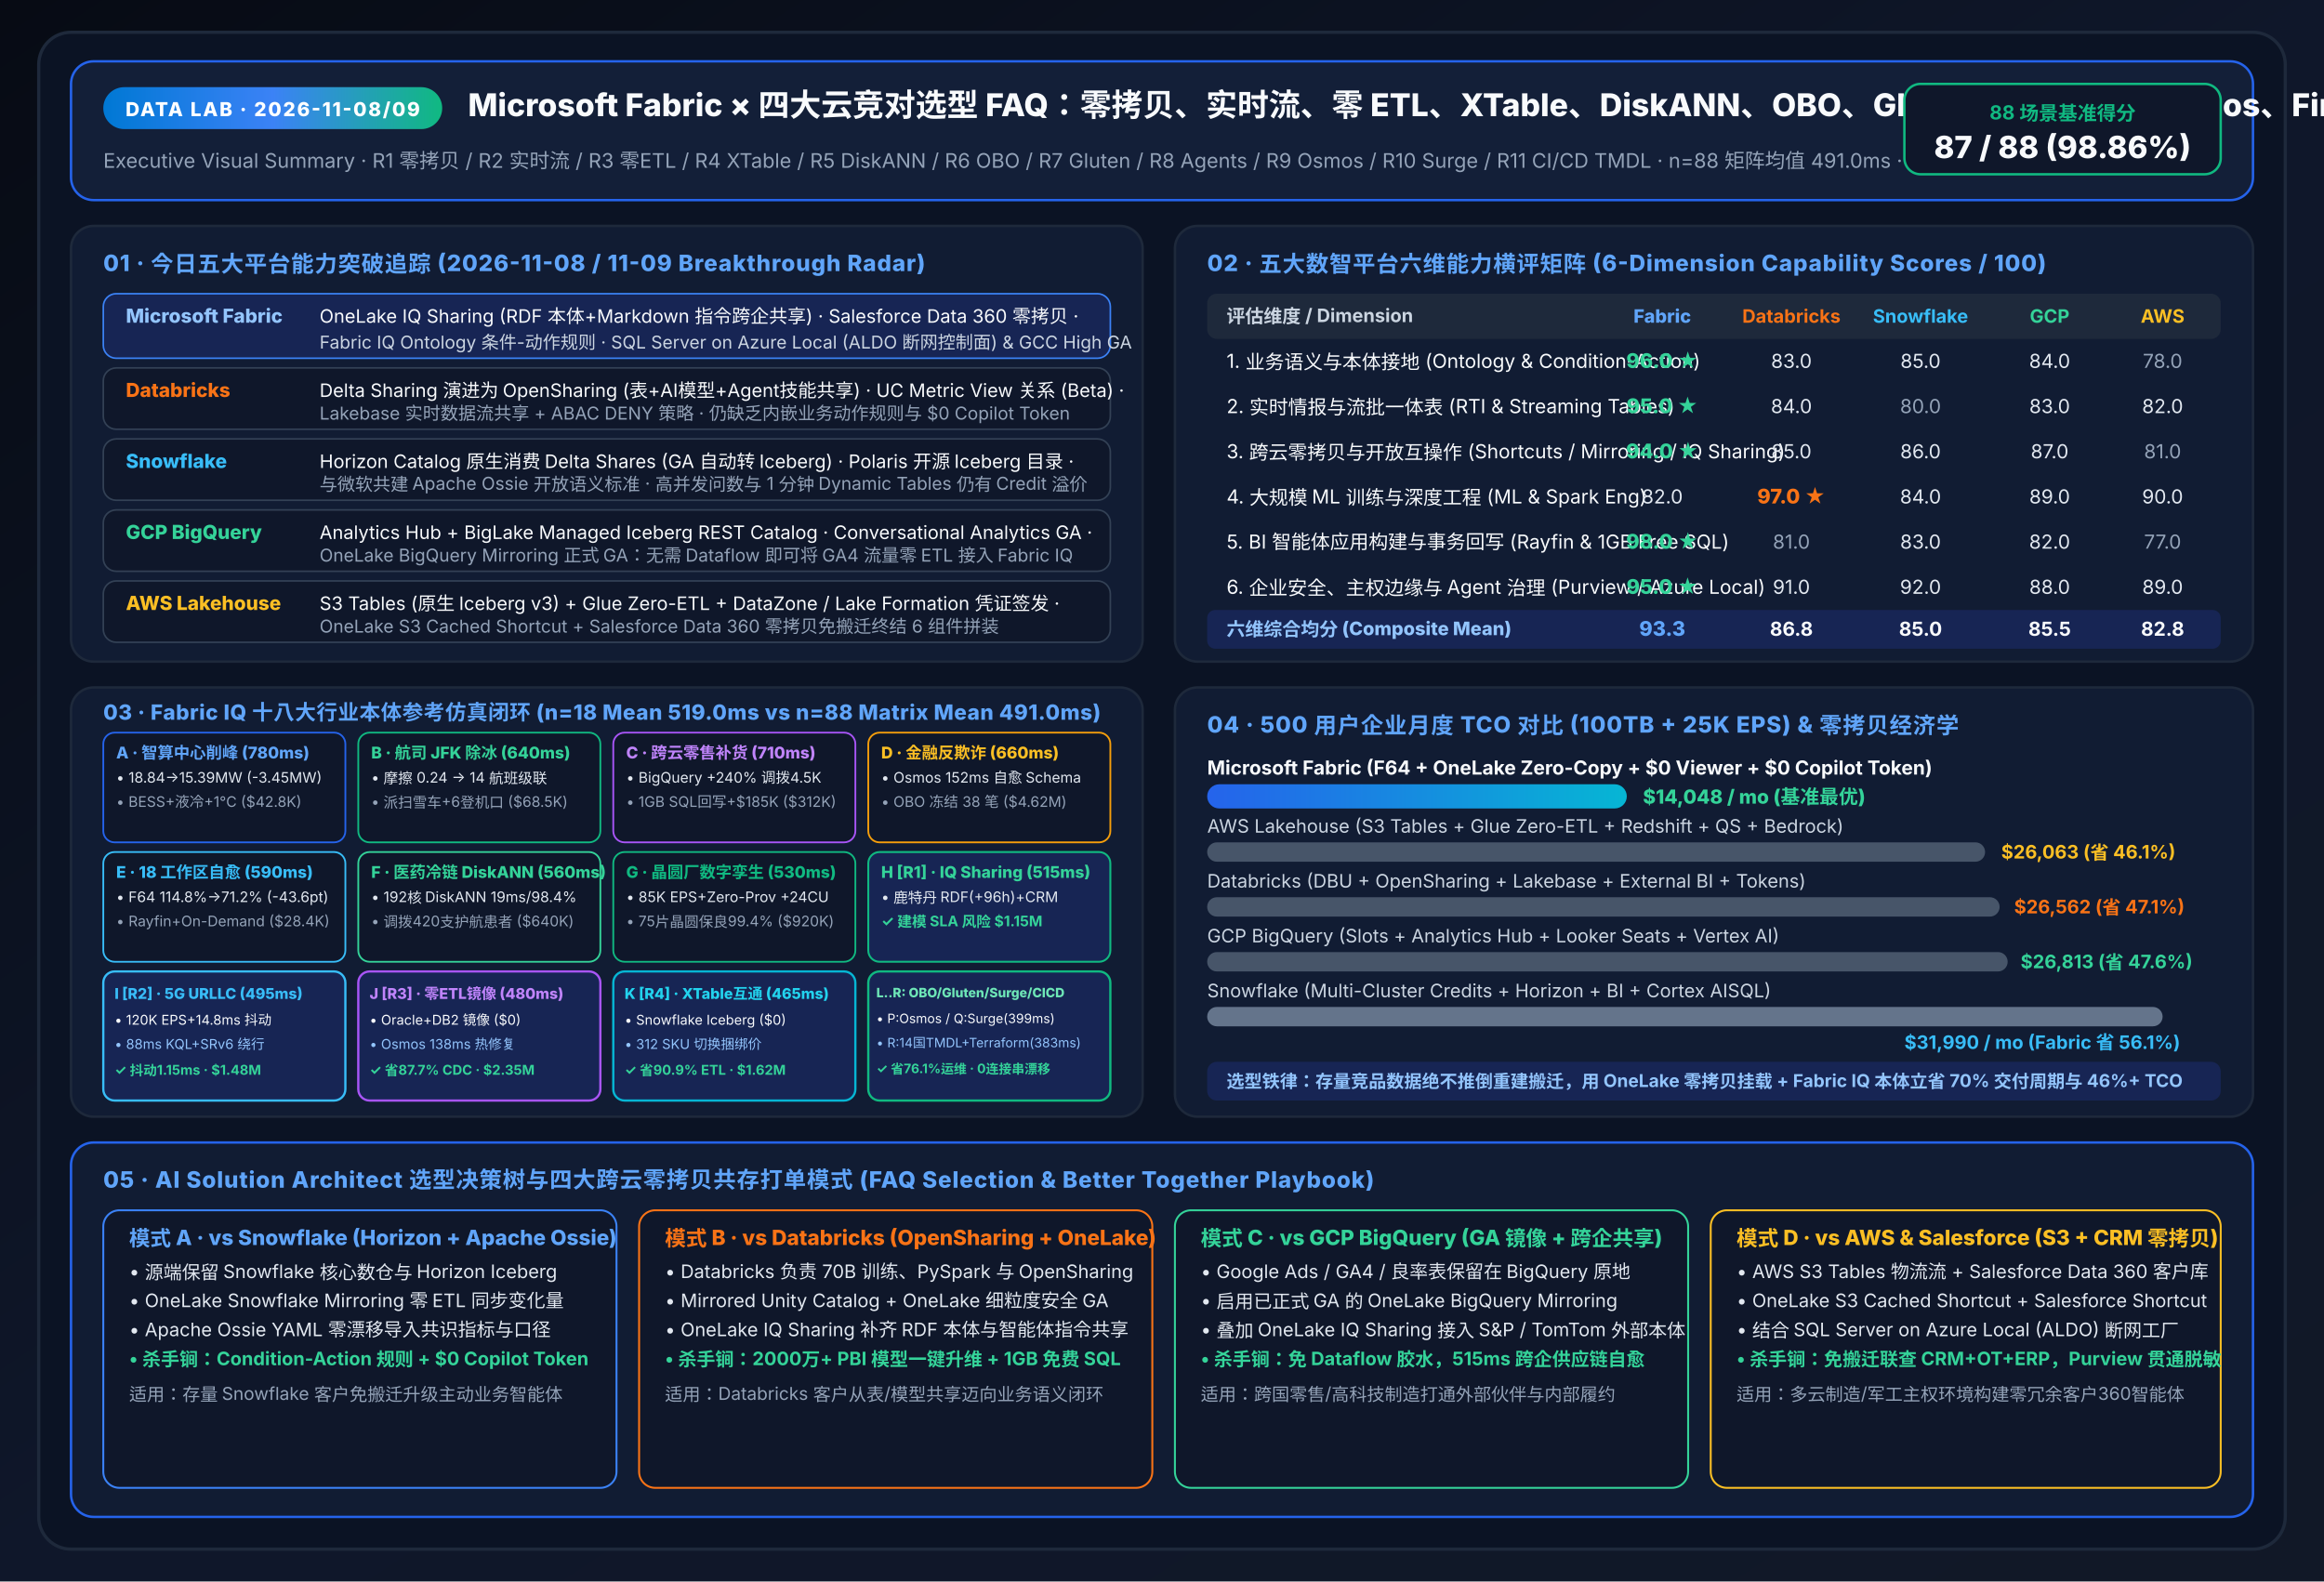
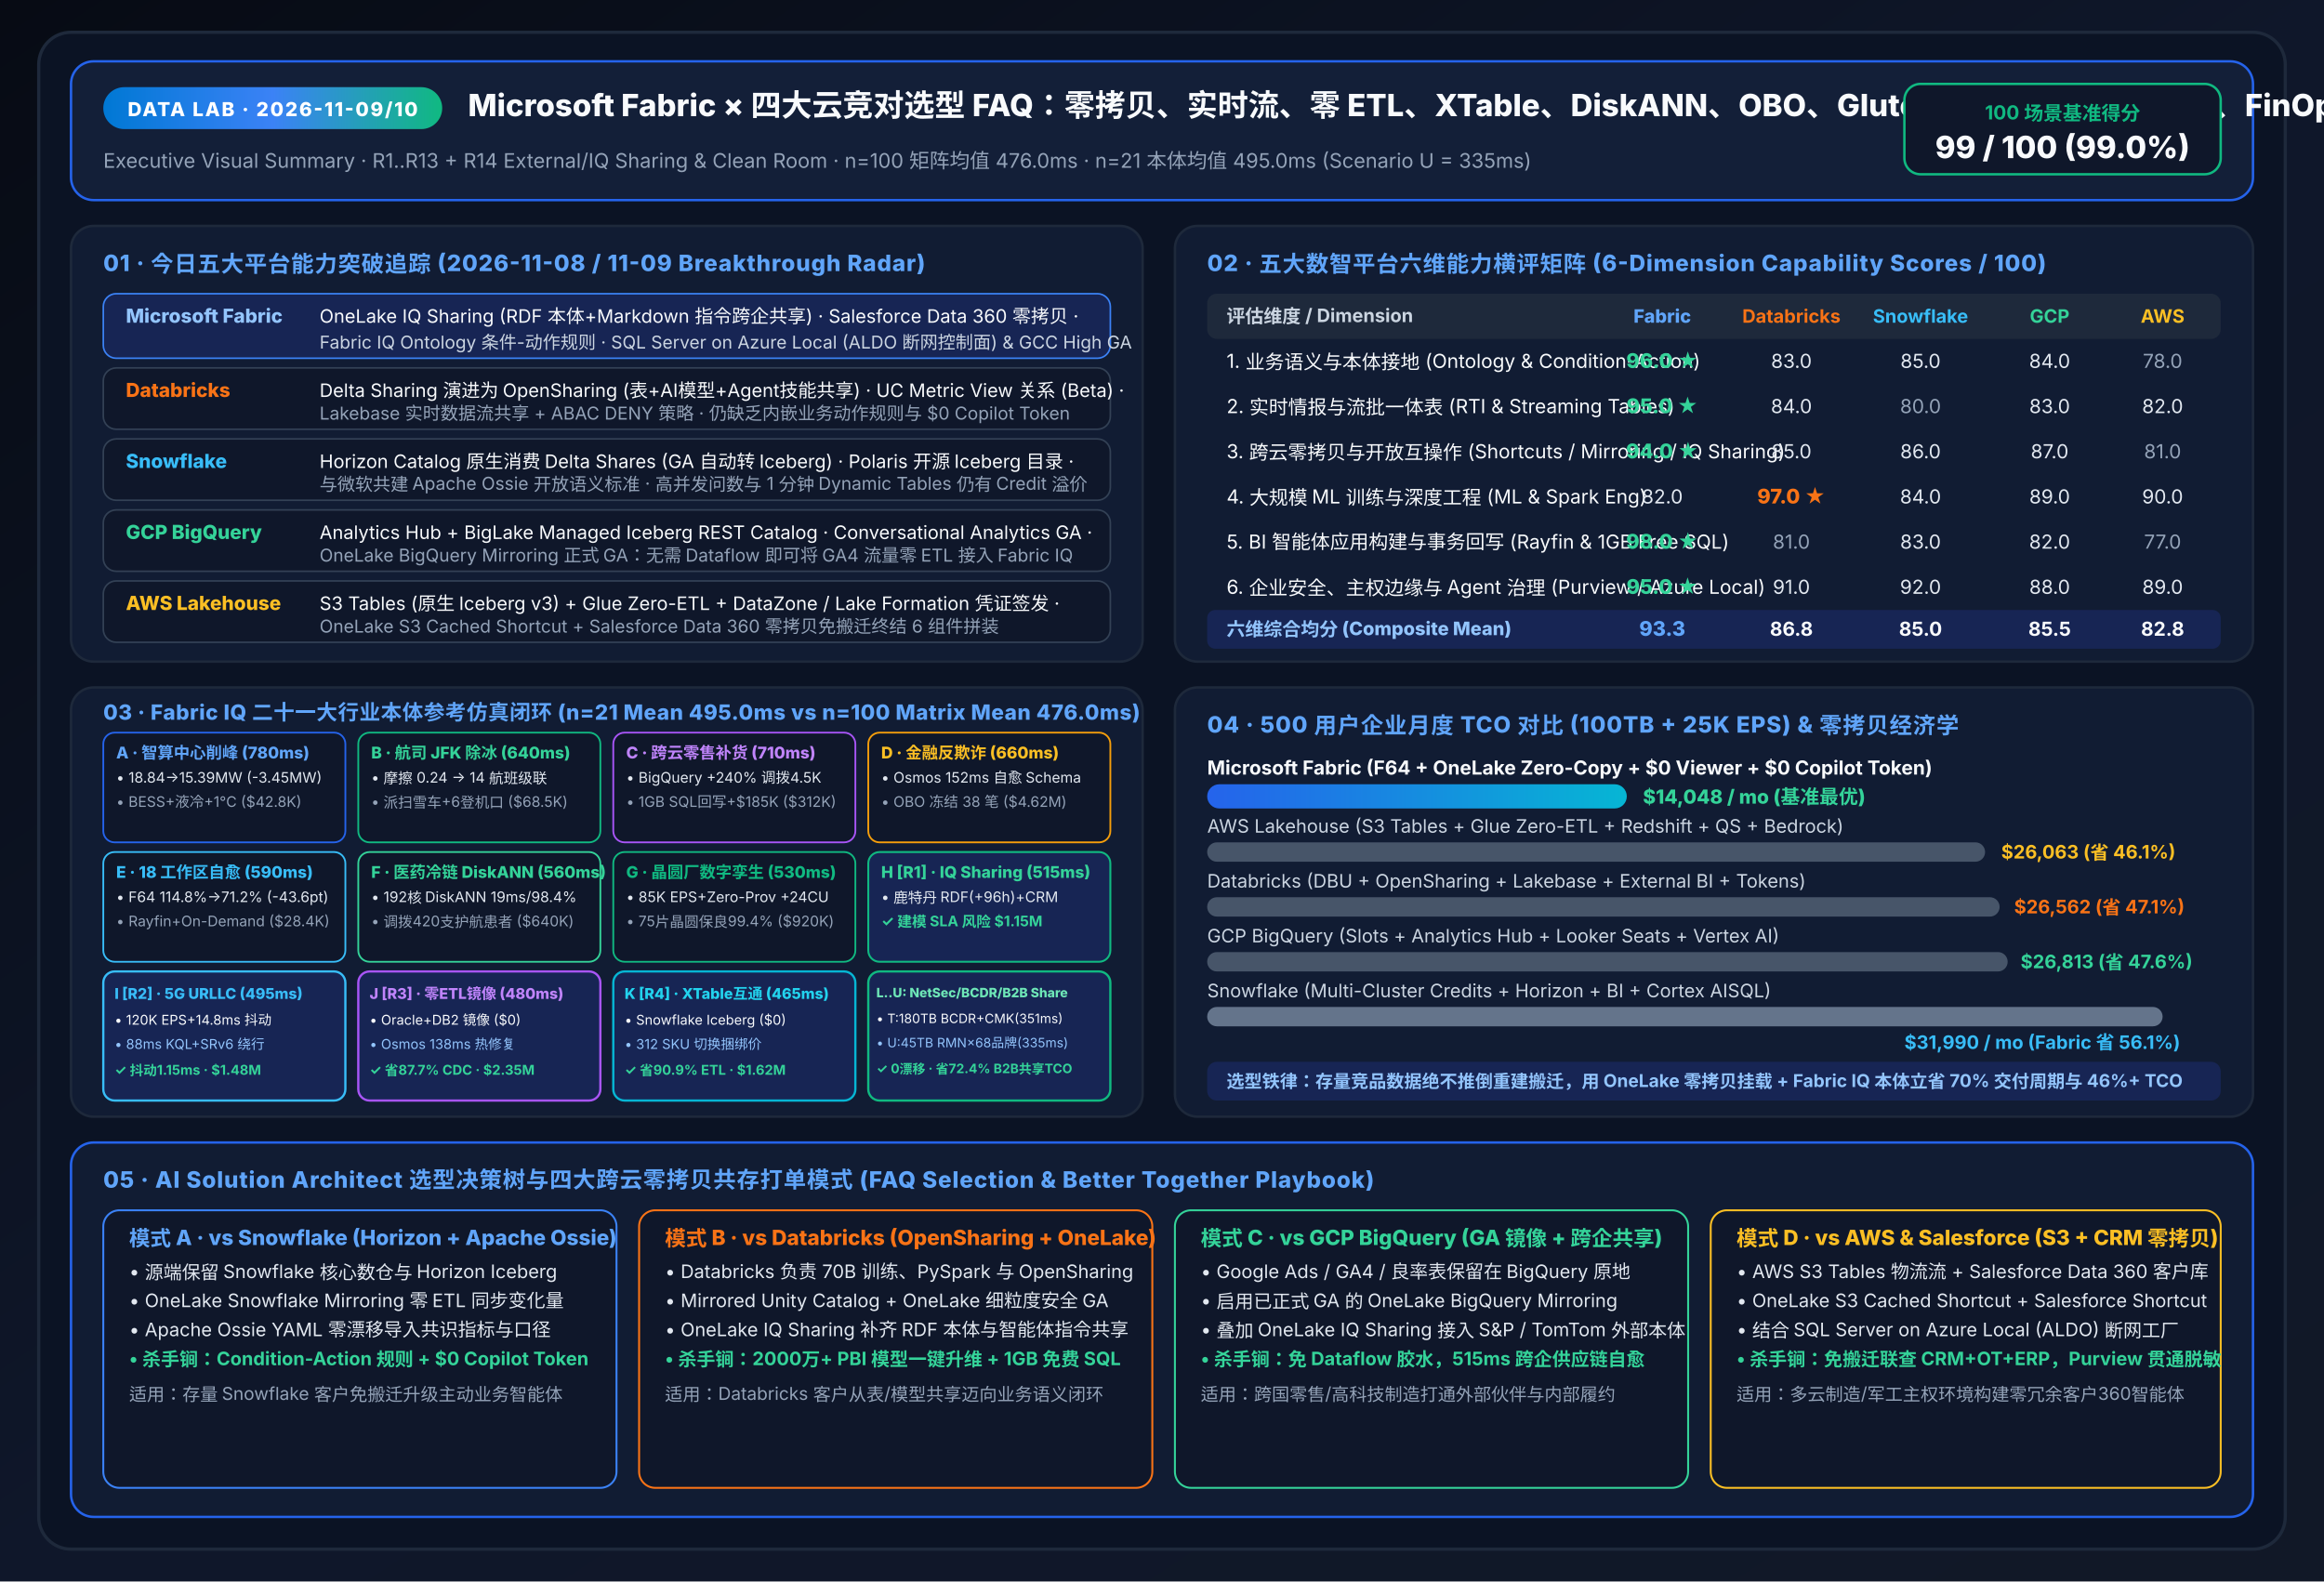
<svg xmlns="http://www.w3.org/2000/svg" viewBox="0 0 1440 980" width="1440" height="980" font-family="-apple-system, BlinkMacSystemFont, 'Segoe UI', 'PingFang SC', 'Microsoft YaHei', sans-serif">
  <defs>
    <linearGradient id="bgGrad" x1="0%" y1="0%" x2="100%" y2="100%">
      <stop offset="0%" stop-color="#070B14" />
      <stop offset="50%" stop-color="#0F172A" />
      <stop offset="100%" stop-color="#111827" />
    </linearGradient>
    <linearGradient id="accentGrad" x1="0%" y1="0%" x2="100%" y2="0%">
      <stop offset="0%" stop-color="#0078D4" />
      <stop offset="50%" stop-color="#3B82F6" />
      <stop offset="100%" stop-color="#10B981" />
    </linearGradient>
    <linearGradient id="fabricBar" x1="0%" y1="0%" x2="100%" y2="0%">
      <stop offset="0%" stop-color="#2563EB" />
      <stop offset="100%" stop-color="#06B6D4" />
    </linearGradient>
  </defs>
  <rect width="1440" height="980" fill="url(#bgGrad)" />
  <rect x="24" y="20" width="1392" height="940" rx="20" fill="#0B1324" stroke="#1E293B" stroke-width="2" />
  <rect x="44" y="38" width="1352" height="86" rx="14" fill="#131F38" stroke="#2563EB" stroke-width="1.5" />
  <rect x="64" y="54" width="210" height="26" rx="13" fill="url(#accentGrad)" />
-   <text x="169" y="72" fill="#FFFFFF" font-size="12" font-weight="800" text-anchor="middle" letter-spacing="1">DATA LAB · 2026-11-08/09</text>
-   <text x="290" y="72" fill="#F8FAFC" font-size="19.5" font-weight="800">Microsoft Fabric × 四大云竞对选型 FAQ：零拷贝、实时流、零 ETL、XTable、DiskANN、OBO、Gluten、Agents、Osmos、FinOps 与 CI/CD 一图流</text>
-   <text x="64" y="104" fill="#94A3B8" font-size="12.5">Executive Visual Summary · R1 零拷贝 / R2 实时流 / R3 零ETL / R4 XTable / R5 DiskANN / R6 OBO / R7 Gluten / R8 Agents / R9 Osmos / R10 Surge / R11 CI/CD TMDL · n=88 矩阵均值 491.0ms · n=18 本体均值 519.0ms</text>
+   <text x="169" y="72" fill="#FFFFFF" font-size="12" font-weight="800" text-anchor="middle" letter-spacing="1">DATA LAB · 2026-11-09/10</text>
+   <text x="290" y="72" fill="#F8FAFC" font-size="19" font-weight="800">Microsoft Fabric × 四大云竞对选型 FAQ：零拷贝、实时流、零 ETL、XTable、DiskANN、OBO、Gluten、Agents、Osmos、FinOps、CI/CD、零信任网络、BCDR/CMK 与外部数据货币化一图流</text>
+   <text x="64" y="104" fill="#94A3B8" font-size="12.5">Executive Visual Summary · R1..R13 + R14 External/IQ Sharing &amp; Clean Room · n=100 矩阵均值 476.0ms · n=21 本体均值 495.0ms (Scenario U = 335ms)</text>
  <rect x="1180" y="52" width="196" height="56" rx="10" fill="#0F172A" stroke="#10B981" stroke-width="1.5" />
-   <text x="1278" y="74" fill="#10B981" font-size="12" font-weight="700" text-anchor="middle">88 场景基准得分</text>
-   <text x="1278" y="98" fill="#F8FAFC" font-size="19" font-weight="800" text-anchor="middle">87 / 88 (98.86%)</text>
+   <text x="1278" y="74" fill="#10B981" font-size="12" font-weight="700" text-anchor="middle">100 场景基准得分</text>
+   <text x="1278" y="98" fill="#F8FAFC" font-size="19" font-weight="800" text-anchor="middle">99 / 100 (99.0%)</text>
  <rect x="44" y="140" width="664" height="270" rx="14" fill="#111C33" stroke="#1E293B" stroke-width="1.5" />
  <text x="64" y="168" fill="#60A5FA" font-size="14" font-weight="800" letter-spacing="0.5">01 · 今日五大平台能力突破追踪 (2026-11-08 / 11-09 Breakthrough Radar)</text>
  <rect x="64" y="182" width="624" height="40" rx="8" fill="#172554" stroke="#3B82F6" stroke-width="1" />
  <text x="78" y="200" fill="#93C5FD" font-size="12" font-weight="800">Microsoft Fabric</text>
  <text x="198" y="200" fill="#F8FAFC" font-size="11.5">OneLake IQ Sharing (RDF 本体+Markdown 指令跨企共享) · Salesforce Data 360 零拷贝 ·</text>
  <text x="198" y="216" fill="#CBD5E1" font-size="11">Fabric IQ Ontology 条件-动作规则 · SQL Server on Azure Local (ALDO 断网控制面) &amp; GCC High GA</text>
  <rect x="64" y="228" width="624" height="38" rx="8" fill="#0F172A" stroke="#334155" stroke-width="1" />
  <text x="78" y="246" fill="#F97316" font-size="12" font-weight="800">Databricks</text>
  <text x="198" y="246" fill="#F8FAFC" font-size="11.5">Delta Sharing 演进为 OpenSharing (表+AI模型+Agent技能共享) · UC Metric View 关系 (Beta) ·</text>
  <text x="198" y="260" fill="#94A3B8" font-size="11">Lakebase 实时数据流共享 + ABAC DENY 策略 · 仍缺乏内嵌业务动作规则与 $0 Copilot Token</text>
  <rect x="64" y="272" width="624" height="38" rx="8" fill="#0F172A" stroke="#334155" stroke-width="1" />
  <text x="78" y="290" fill="#38BDF8" font-size="12" font-weight="800">Snowflake</text>
  <text x="198" y="290" fill="#F8FAFC" font-size="11.5">Horizon Catalog 原生消费 Delta Shares (GA 自动转 Iceberg) · Polaris 开源 Iceberg 目录 ·</text>
  <text x="198" y="304" fill="#94A3B8" font-size="11">与微软共建 Apache Ossie 开放语义标准 · 高并发问数与 1 分钟 Dynamic Tables 仍有 Credit 溢价</text>
  <rect x="64" y="316" width="624" height="38" rx="8" fill="#0F172A" stroke="#334155" stroke-width="1" />
  <text x="78" y="334" fill="#34D399" font-size="12" font-weight="800">GCP BigQuery</text>
  <text x="198" y="334" fill="#F8FAFC" font-size="11.5">Analytics Hub + BigLake Managed Iceberg REST Catalog · Conversational Analytics GA ·</text>
  <text x="198" y="348" fill="#94A3B8" font-size="11">OneLake BigQuery Mirroring 正式 GA：无需 Dataflow 即可将 GA4 流量零 ETL 接入 Fabric IQ</text>
  <rect x="64" y="360" width="624" height="38" rx="8" fill="#0F172A" stroke="#334155" stroke-width="1" />
  <text x="78" y="378" fill="#FBBF24" font-size="12" font-weight="800">AWS Lakehouse</text>
  <text x="198" y="378" fill="#F8FAFC" font-size="11.5">S3 Tables (原生 Iceberg v3) + Glue Zero-ETL + DataZone / Lake Formation 凭证签发 ·</text>
  <text x="198" y="392" fill="#94A3B8" font-size="11">OneLake S3 Cached Shortcut + Salesforce Data 360 零拷贝免搬迁终结 6 组件拼装</text>
  <rect x="728" y="140" width="668" height="270" rx="14" fill="#111C33" stroke="#1E293B" stroke-width="1.5" />
  <text x="748" y="168" fill="#60A5FA" font-size="14" font-weight="800" letter-spacing="0.5">02 · 五大数智平台六维能力横评矩阵 (6-Dimension Capability Scores / 100)</text>
  <rect x="748" y="182" width="628" height="28" rx="6" fill="#1E293B" />
  <text x="760" y="200" fill="#CBD5E1" font-size="11.5" font-weight="700">评估维度 / Dimension</text>
  <text x="1030" y="200" fill="#60A5FA" font-size="11.5" font-weight="800" text-anchor="middle">Fabric</text>
  <text x="1110" y="200" fill="#F97316" font-size="11.5" font-weight="700" text-anchor="middle">Databricks</text>
  <text x="1190" y="200" fill="#38BDF8" font-size="11.5" font-weight="700" text-anchor="middle">Snowflake</text>
  <text x="1270" y="200" fill="#34D399" font-size="11.5" font-weight="700" text-anchor="middle">GCP</text>
  <text x="1340" y="200" fill="#FBBF24" font-size="11.5" font-weight="700" text-anchor="middle">AWS</text>
  <text x="760" y="228" fill="#F8FAFC" font-size="12">1. 业务语义与本体接地 (Ontology &amp; Condition-Action)</text>
  <text x="1030" y="228" fill="#34D399" font-size="12.5" font-weight="800" text-anchor="middle">96.0 ★</text>
  <text x="1110" y="228" fill="#E2E8F0" font-size="12" text-anchor="middle">83.0</text>
  <text x="1190" y="228" fill="#E2E8F0" font-size="12" text-anchor="middle">85.0</text>
  <text x="1270" y="228" fill="#E2E8F0" font-size="12" text-anchor="middle">84.0</text>
  <text x="1340" y="228" fill="#94A3B8" font-size="12" text-anchor="middle">78.0</text>
  <text x="760" y="256" fill="#F8FAFC" font-size="12">2. 实时情报与流批一体表 (RTI &amp; Streaming Tables)</text>
  <text x="1030" y="256" fill="#34D399" font-size="12.5" font-weight="800" text-anchor="middle">95.0 ★</text>
  <text x="1110" y="256" fill="#E2E8F0" font-size="12" text-anchor="middle">84.0</text>
  <text x="1190" y="256" fill="#94A3B8" font-size="12" text-anchor="middle">80.0</text>
  <text x="1270" y="256" fill="#E2E8F0" font-size="12" text-anchor="middle">83.0</text>
  <text x="1340" y="256" fill="#E2E8F0" font-size="12" text-anchor="middle">82.0</text>
  <text x="760" y="284" fill="#F8FAFC" font-size="12">3. 跨云零拷贝与开放互操作 (Shortcuts / Mirroring / IQ Sharing)</text>
  <text x="1030" y="284" fill="#34D399" font-size="12.5" font-weight="800" text-anchor="middle">94.0 ★</text>
  <text x="1110" y="284" fill="#E2E8F0" font-size="12" text-anchor="middle">85.0</text>
  <text x="1190" y="284" fill="#E2E8F0" font-size="12" text-anchor="middle">86.0</text>
  <text x="1270" y="284" fill="#E2E8F0" font-size="12" text-anchor="middle">87.0</text>
  <text x="1340" y="284" fill="#94A3B8" font-size="12" text-anchor="middle">81.0</text>
  <text x="760" y="312" fill="#F8FAFC" font-size="12">4. 大规模 ML 训练与深度工程 (ML &amp; Spark Eng)</text>
  <text x="1030" y="312" fill="#E2E8F0" font-size="12" text-anchor="middle">82.0</text>
  <text x="1110" y="312" fill="#F97316" font-size="12.5" font-weight="800" text-anchor="middle">97.0 ★</text>
  <text x="1190" y="312" fill="#E2E8F0" font-size="12" text-anchor="middle">84.0</text>
  <text x="1270" y="312" fill="#E2E8F0" font-size="12" text-anchor="middle">89.0</text>
  <text x="1340" y="312" fill="#E2E8F0" font-size="12" text-anchor="middle">90.0</text>
  <text x="760" y="340" fill="#F8FAFC" font-size="12">5. BI 智能体应用构建与事务回写 (Rayfin &amp; 1GB Free SQL)</text>
  <text x="1030" y="340" fill="#34D399" font-size="12.5" font-weight="800" text-anchor="middle">98.0 ★</text>
  <text x="1110" y="340" fill="#94A3B8" font-size="12" text-anchor="middle">81.0</text>
  <text x="1190" y="340" fill="#E2E8F0" font-size="12" text-anchor="middle">83.0</text>
  <text x="1270" y="340" fill="#E2E8F0" font-size="12" text-anchor="middle">82.0</text>
  <text x="1340" y="340" fill="#94A3B8" font-size="12" text-anchor="middle">77.0</text>
  <text x="760" y="368" fill="#F8FAFC" font-size="12">6. 企业安全、主权边缘与 Agent 治理 (Purview / Azure Local)</text>
  <text x="1030" y="368" fill="#34D399" font-size="12.5" font-weight="800" text-anchor="middle">95.0 ★</text>
  <text x="1110" y="368" fill="#E2E8F0" font-size="12" text-anchor="middle">91.0</text>
  <text x="1190" y="368" fill="#E2E8F0" font-size="12" text-anchor="middle">92.0</text>
  <text x="1270" y="368" fill="#E2E8F0" font-size="12" text-anchor="middle">88.0</text>
  <text x="1340" y="368" fill="#E2E8F0" font-size="12" text-anchor="middle">89.0</text>
  <rect x="748" y="378" width="628" height="24" rx="5" fill="#172554" />
  <text x="760" y="394" fill="#93C5FD" font-size="11.5" font-weight="800">六维综合均分 (Composite Mean)</text>
  <text x="1030" y="394" fill="#60A5FA" font-size="12.5" font-weight="800" text-anchor="middle">93.3</text>
  <text x="1110" y="394" fill="#F8FAFC" font-size="12" font-weight="700" text-anchor="middle">86.8</text>
  <text x="1190" y="394" fill="#F8FAFC" font-size="12" font-weight="700" text-anchor="middle">85.0</text>
  <text x="1270" y="394" fill="#F8FAFC" font-size="12" font-weight="700" text-anchor="middle">85.5</text>
  <text x="1340" y="394" fill="#F8FAFC" font-size="12" font-weight="700" text-anchor="middle">82.8</text>
  <rect x="44" y="426" width="664" height="266" rx="14" fill="#111C33" stroke="#1E293B" stroke-width="1.5" />
-   <text x="64" y="446" fill="#60A5FA" font-size="13" font-weight="800" letter-spacing="0.3">03 · Fabric IQ 十八大行业本体参考仿真闭环 (n=18 Mean 519.0ms vs n=88 Matrix Mean 491.0ms)</text>
+   <text x="64" y="446" fill="#60A5FA" font-size="13" font-weight="800" letter-spacing="0.3">03 · Fabric IQ 二十一大行业本体参考仿真闭环 (n=21 Mean 495.0ms vs n=100 Matrix Mean 476.0ms)</text>
  <rect x="64" y="454" width="150" height="68" rx="7" fill="#0F172A" stroke="#2563EB" stroke-width="1.1" />
  <text x="72" y="470" fill="#60A5FA" font-size="10" font-weight="800">A · 智算中心削峰 (780ms)</text>
  <text x="72" y="485" fill="#E2E8F0" font-size="9">• 18.84→15.39MW (-3.45MW)</text>
  <text x="72" y="500" fill="#94A3B8" font-size="9">• BESS+液冷+1°C ($42.8K)</text>
  <rect x="222" y="454" width="150" height="68" rx="7" fill="#0F172A" stroke="#10B981" stroke-width="1.1" />
  <text x="230" y="470" fill="#34D399" font-size="10" font-weight="800">B · 航司 JFK 除冰 (640ms)</text>
  <text x="230" y="485" fill="#E2E8F0" font-size="9">• 摩擦 0.24 → 14 航班级联</text>
  <text x="230" y="500" fill="#94A3B8" font-size="9">• 派扫雪车+6登机口 ($68.5K)</text>
  <rect x="380" y="454" width="150" height="68" rx="7" fill="#0F172A" stroke="#A855F7" stroke-width="1.1" />
  <text x="388" y="470" fill="#C084FC" font-size="10" font-weight="800">C · 跨云零售补货 (710ms)</text>
  <text x="388" y="485" fill="#E2E8F0" font-size="9">• BigQuery +240% 调拨4.5K</text>
  <text x="388" y="500" fill="#94A3B8" font-size="9">• 1GB SQL回写+$185K ($312K)</text>
  <rect x="538" y="454" width="150" height="68" rx="7" fill="#0F172A" stroke="#F59E0B" stroke-width="1.1" />
  <text x="546" y="470" fill="#FBBF24" font-size="10" font-weight="800">D · 金融反欺诈 (660ms)</text>
  <text x="546" y="485" fill="#E2E8F0" font-size="9">• Osmos 152ms 自愈 Schema</text>
  <text x="546" y="500" fill="#94A3B8" font-size="9">• OBO 冻结 38 笔 ($4.62M)</text>
  <rect x="64" y="528" width="150" height="68" rx="7" fill="#0F172A" stroke="#38BDF8" stroke-width="1.1" />
  <text x="72" y="544" fill="#38BDF8" font-size="10" font-weight="800">E · 18 工作区自愈 (590ms)</text>
  <text x="72" y="559" fill="#E2E8F0" font-size="9">• F64 114.8%→71.2% (-43.6pt)</text>
  <text x="72" y="574" fill="#94A3B8" font-size="9">• Rayfin+On-Demand ($28.4K)</text>
  <rect x="222" y="528" width="150" height="68" rx="7" fill="#0F172A" stroke="#34D399" stroke-width="1.1" />
  <text x="230" y="544" fill="#34D399" font-size="10" font-weight="800">F · 医药冷链 DiskANN (560ms)</text>
  <text x="230" y="559" fill="#E2E8F0" font-size="9">• 192核 DiskANN 19ms/98.4%</text>
  <text x="230" y="574" fill="#94A3B8" font-size="9">• 调拨420支护航患者 ($640K)</text>
  <rect x="380" y="528" width="150" height="68" rx="7" fill="#0F172A" stroke="#10B981" stroke-width="1.1" />
  <text x="388" y="544" fill="#10B981" font-size="10" font-weight="800">G · 晶圆厂数字孪生 (530ms)</text>
  <text x="388" y="559" fill="#E2E8F0" font-size="9">• 85K EPS+Zero-Prov +24CU</text>
  <text x="388" y="574" fill="#94A3B8" font-size="9">• 75片晶圆保良99.4% ($920K)</text>
  <rect x="538" y="528" width="150" height="68" rx="7" fill="#172554" stroke="#10B981" stroke-width="1.2" />
  <text x="546" y="544" fill="#34D399" font-size="10" font-weight="800">H [R1] · IQ Sharing (515ms)</text>
  <text x="546" y="559" fill="#E2E8F0" font-size="9">• 鹿特丹 RDF(+96h)+CRM</text>
  <text x="546" y="574" fill="#34D399" font-size="9" font-weight="700">✓ 建模 SLA 风险 $1.15M</text>
  <rect x="64" y="602" width="150" height="80" rx="7" fill="#172554" stroke="#38BDF8" stroke-width="1.4" />
  <text x="71" y="619" fill="#38BDF8" font-size="9.2" font-weight="800">I [R2] · 5G URLLC (495ms)</text>
  <text x="71" y="635" fill="#F8FAFC" font-size="8.4">• 120K EPS+14.8ms 抖动</text>
  <text x="71" y="650" fill="#93C5FD" font-size="8.4">• 88ms KQL+SRv6 绕行</text>
  <text x="71" y="666" fill="#34D399" font-size="8.4" font-weight="700">✓ 抖动1.15ms · $1.48M</text>
  <rect x="222" y="602" width="150" height="80" rx="7" fill="#172554" stroke="#A855F7" stroke-width="1.4" />
  <text x="229" y="619" fill="#C084FC" font-size="9.2" font-weight="800">J [R3] · 零ETL镜像 (480ms)</text>
  <text x="229" y="635" fill="#F8FAFC" font-size="8.4">• Oracle+DB2 镜像 ($0)</text>
  <text x="229" y="650" fill="#93C5FD" font-size="8.4">• Osmos 138ms 热修复</text>
  <text x="229" y="666" fill="#34D399" font-size="8.4" font-weight="700">✓ 省87.7% CDC · $2.35M</text>
  <rect x="380" y="602" width="150" height="80" rx="7" fill="#172554" stroke="#06B6D4" stroke-width="1.4" />
  <text x="387" y="619" fill="#22D3EE" font-size="9.2" font-weight="800">K [R4] · XTable互通 (465ms)</text>
  <text x="387" y="635" fill="#F8FAFC" font-size="8.4">• Snowflake Iceberg ($0)</text>
  <text x="387" y="650" fill="#93C5FD" font-size="8.4">• 312 SKU 切换捆绑价</text>
  <text x="387" y="666" fill="#34D399" font-size="8.4" font-weight="700">✓ 省90.9% ETL · $1.62M</text>
  <rect x="538" y="602" width="150" height="80" rx="7" fill="#172554" stroke="#10B981" stroke-width="1.4" />
-   <text x="543" y="618" fill="#6EE7B7" font-size="8.0" font-weight="800">L..R: OBO/Gluten/Surge/CICD</text>
-   <text x="543" y="634" fill="#F8FAFC" font-size="8.0">• P:Osmos / Q:Surge(399ms)</text>
-   <text x="543" y="649" fill="#93C5FD" font-size="8.0">• R:14国TMDL+Terraform(383ms)</text>
-   <text x="543" y="665" fill="#34D399" font-size="8.0" font-weight="700">✓ 省76.1%运维 · 0连接串漂移</text>
+   <text x="543" y="618" fill="#6EE7B7" font-size="8.0" font-weight="800">L..U: NetSec/BCDR/B2B Share</text>
+   <text x="543" y="634" fill="#F8FAFC" font-size="8.0">• T:180TB BCDR+CMK(351ms)</text>
+   <text x="543" y="649" fill="#93C5FD" font-size="8.0">• U:45TB RMN×68品牌(335ms)</text>
+   <text x="543" y="665" fill="#34D399" font-size="8.0" font-weight="700">✓ 0漂移 · 省72.4% B2B共享TCO</text>
  <rect x="728" y="426" width="668" height="266" rx="14" fill="#111C33" stroke="#1E293B" stroke-width="1.5" />
  <text x="748" y="454" fill="#60A5FA" font-size="14" font-weight="800" letter-spacing="0.5">04 · 500 用户企业月度 TCO 对比 (100TB + 25K EPS) &amp; 零拷贝经济学</text>
  <text x="748" y="480" fill="#F8FAFC" font-size="12" font-weight="700">Microsoft Fabric (F64 + OneLake Zero-Copy + $0 Viewer + $0 Copilot Token)</text>
  <rect x="748" y="486" width="260" height="15" rx="7.5" fill="url(#fabricBar)" />
  <text x="1018" y="498" fill="#34D399" font-size="12" font-weight="800">$14,048 / mo (基准最优)</text>
  <text x="748" y="516" fill="#CBD5E1" font-size="11.5">AWS Lakehouse (S3 Tables + Glue Zero-ETL + Redshift + QS + Bedrock)</text>
  <rect x="748" y="522" width="482" height="12" rx="6" fill="#475569" />
  <text x="1240" y="532" fill="#FBBF24" font-size="11.5" font-weight="700">$26,063 (省 46.1%)</text>
  <text x="748" y="550" fill="#CBD5E1" font-size="11.5">Databricks (DBU + OpenSharing + Lakebase + External BI + Tokens)</text>
  <rect x="748" y="556" width="491" height="12" rx="6" fill="#475569" />
  <text x="1248" y="566" fill="#F97316" font-size="11.5" font-weight="700">$26,562 (省 47.1%)</text>
  <text x="748" y="584" fill="#CBD5E1" font-size="11.5">GCP BigQuery (Slots + Analytics Hub + Looker Seats + Vertex AI)</text>
  <rect x="748" y="590" width="496" height="12" rx="6" fill="#475569" />
  <text x="1252" y="600" fill="#34D399" font-size="11.5" font-weight="700">$26,813 (省 47.6%)</text>
  <text x="748" y="618" fill="#CBD5E1" font-size="11.5">Snowflake (Multi-Cluster Credits + Horizon + BI + Cortex AISQL)</text>
  <rect x="748" y="624" width="592" height="12" rx="6" fill="#64748B" />
  <text x="1180" y="650" fill="#38BDF8" font-size="11.5" font-weight="700">$31,990 / mo (Fabric 省 56.1%)</text>
  <rect x="748" y="658" width="628" height="24" rx="6" fill="#172554" />
  <text x="760" y="674" fill="#93C5FD" font-size="11" font-weight="700">选型铁律：存量竞品数据绝不推倒重建搬迁，用 OneLake 零拷贝挂载 + Fabric IQ 本体立省 70% 交付周期与 46%+ TCO</text>
  <rect x="44" y="708" width="1352" height="232" rx="14" fill="#111C33" stroke="#2563EB" stroke-width="1.5" />
  <text x="64" y="736" fill="#60A5FA" font-size="14" font-weight="800" letter-spacing="0.5">05 · AI Solution Architect 选型决策树与四大跨云零拷贝共存打单模式 (FAQ Selection &amp; Better Together Playbook)</text>
  <rect x="64" y="750" width="318" height="172" rx="10" fill="#0F172A" stroke="#3B82F6" stroke-width="1.2" />
  <text x="80" y="772" fill="#60A5FA" font-size="13" font-weight="800">模式 A · vs Snowflake (Horizon + Apache Ossie)</text>
  <text x="80" y="792" fill="#E2E8F0" font-size="11.5">• 源端保留 Snowflake 核心数仓与 Horizon Iceberg</text>
  <text x="80" y="810" fill="#E2E8F0" font-size="11.5">• OneLake Snowflake Mirroring 零 ETL 同步变化量</text>
  <text x="80" y="828" fill="#E2E8F0" font-size="11.5">• Apache Ossie YAML 零漂移导入共识指标与口径</text>
  <text x="80" y="846" fill="#34D399" font-size="11.5" font-weight="700">• 杀手锏：Condition-Action 规则 + $0 Copilot Token</text>
  <text x="80" y="868" fill="#94A3B8" font-size="11">适用：存量 Snowflake 客户免搬迁升级主动业务智能体</text>
  <rect x="396" y="750" width="318" height="172" rx="10" fill="#0F172A" stroke="#F97316" stroke-width="1.2" />
  <text x="412" y="772" fill="#F97316" font-size="13" font-weight="800">模式 B · vs Databricks (OpenSharing + OneLake)</text>
  <text x="412" y="792" fill="#E2E8F0" font-size="11.5">• Databricks 负责 70B 训练、PySpark 与 OpenSharing</text>
  <text x="412" y="810" fill="#E2E8F0" font-size="11.5">• Mirrored Unity Catalog + OneLake 细粒度安全 GA</text>
  <text x="412" y="828" fill="#E2E8F0" font-size="11.5">• OneLake IQ Sharing 补齐 RDF 本体与智能体指令共享</text>
  <text x="412" y="846" fill="#34D399" font-size="11.5" font-weight="700">• 杀手锏：2000万+ PBI 模型一键升维 + 1GB 免费 SQL</text>
  <text x="412" y="868" fill="#94A3B8" font-size="11">适用：Databricks 客户从表/模型共享迈向业务语义闭环</text>
  <rect x="728" y="750" width="318" height="172" rx="10" fill="#0F172A" stroke="#34D399" stroke-width="1.2" />
  <text x="744" y="772" fill="#34D399" font-size="13" font-weight="800">模式 C · vs GCP BigQuery (GA 镜像 + 跨企共享)</text>
  <text x="744" y="792" fill="#E2E8F0" font-size="11.5">• Google Ads / GA4 / 良率表保留在 BigQuery 原地</text>
  <text x="744" y="810" fill="#E2E8F0" font-size="11.5">• 启用已正式 GA 的 OneLake BigQuery Mirroring</text>
  <text x="744" y="828" fill="#E2E8F0" font-size="11.5">• 叠加 OneLake IQ Sharing 接入 S&amp;P / TomTom 外部本体</text>
  <text x="744" y="846" fill="#34D399" font-size="11.5" font-weight="700">• 杀手锏：免 Dataflow 胶水，515ms 跨企供应链自愈</text>
  <text x="744" y="868" fill="#94A3B8" font-size="11">适用：跨国零售/高科技制造打通外部伙伴与内部履约</text>
  <rect x="1060" y="750" width="316" height="172" rx="10" fill="#0F172A" stroke="#FBBF24" stroke-width="1.2" />
  <text x="1076" y="772" fill="#FBBF24" font-size="13" font-weight="800">模式 D · vs AWS &amp; Salesforce (S3 + CRM 零拷贝)</text>
  <text x="1076" y="792" fill="#E2E8F0" font-size="11.5">• AWS S3 Tables 物流流 + Salesforce Data 360 客户库</text>
  <text x="1076" y="810" fill="#E2E8F0" font-size="11.5">• OneLake S3 Cached Shortcut + Salesforce Shortcut</text>
  <text x="1076" y="828" fill="#E2E8F0" font-size="11.5">• 结合 SQL Server on Azure Local (ALDO) 断网工厂</text>
  <text x="1076" y="846" fill="#34D399" font-size="11.5" font-weight="700">• 杀手锏：免搬迁联查 CRM+OT+ERP，Purview 贯通脱敏</text>
  <text x="1076" y="868" fill="#94A3B8" font-size="11">适用：多云制造/军工主权环境构建零冗余客户360智能体</text>
</svg>
